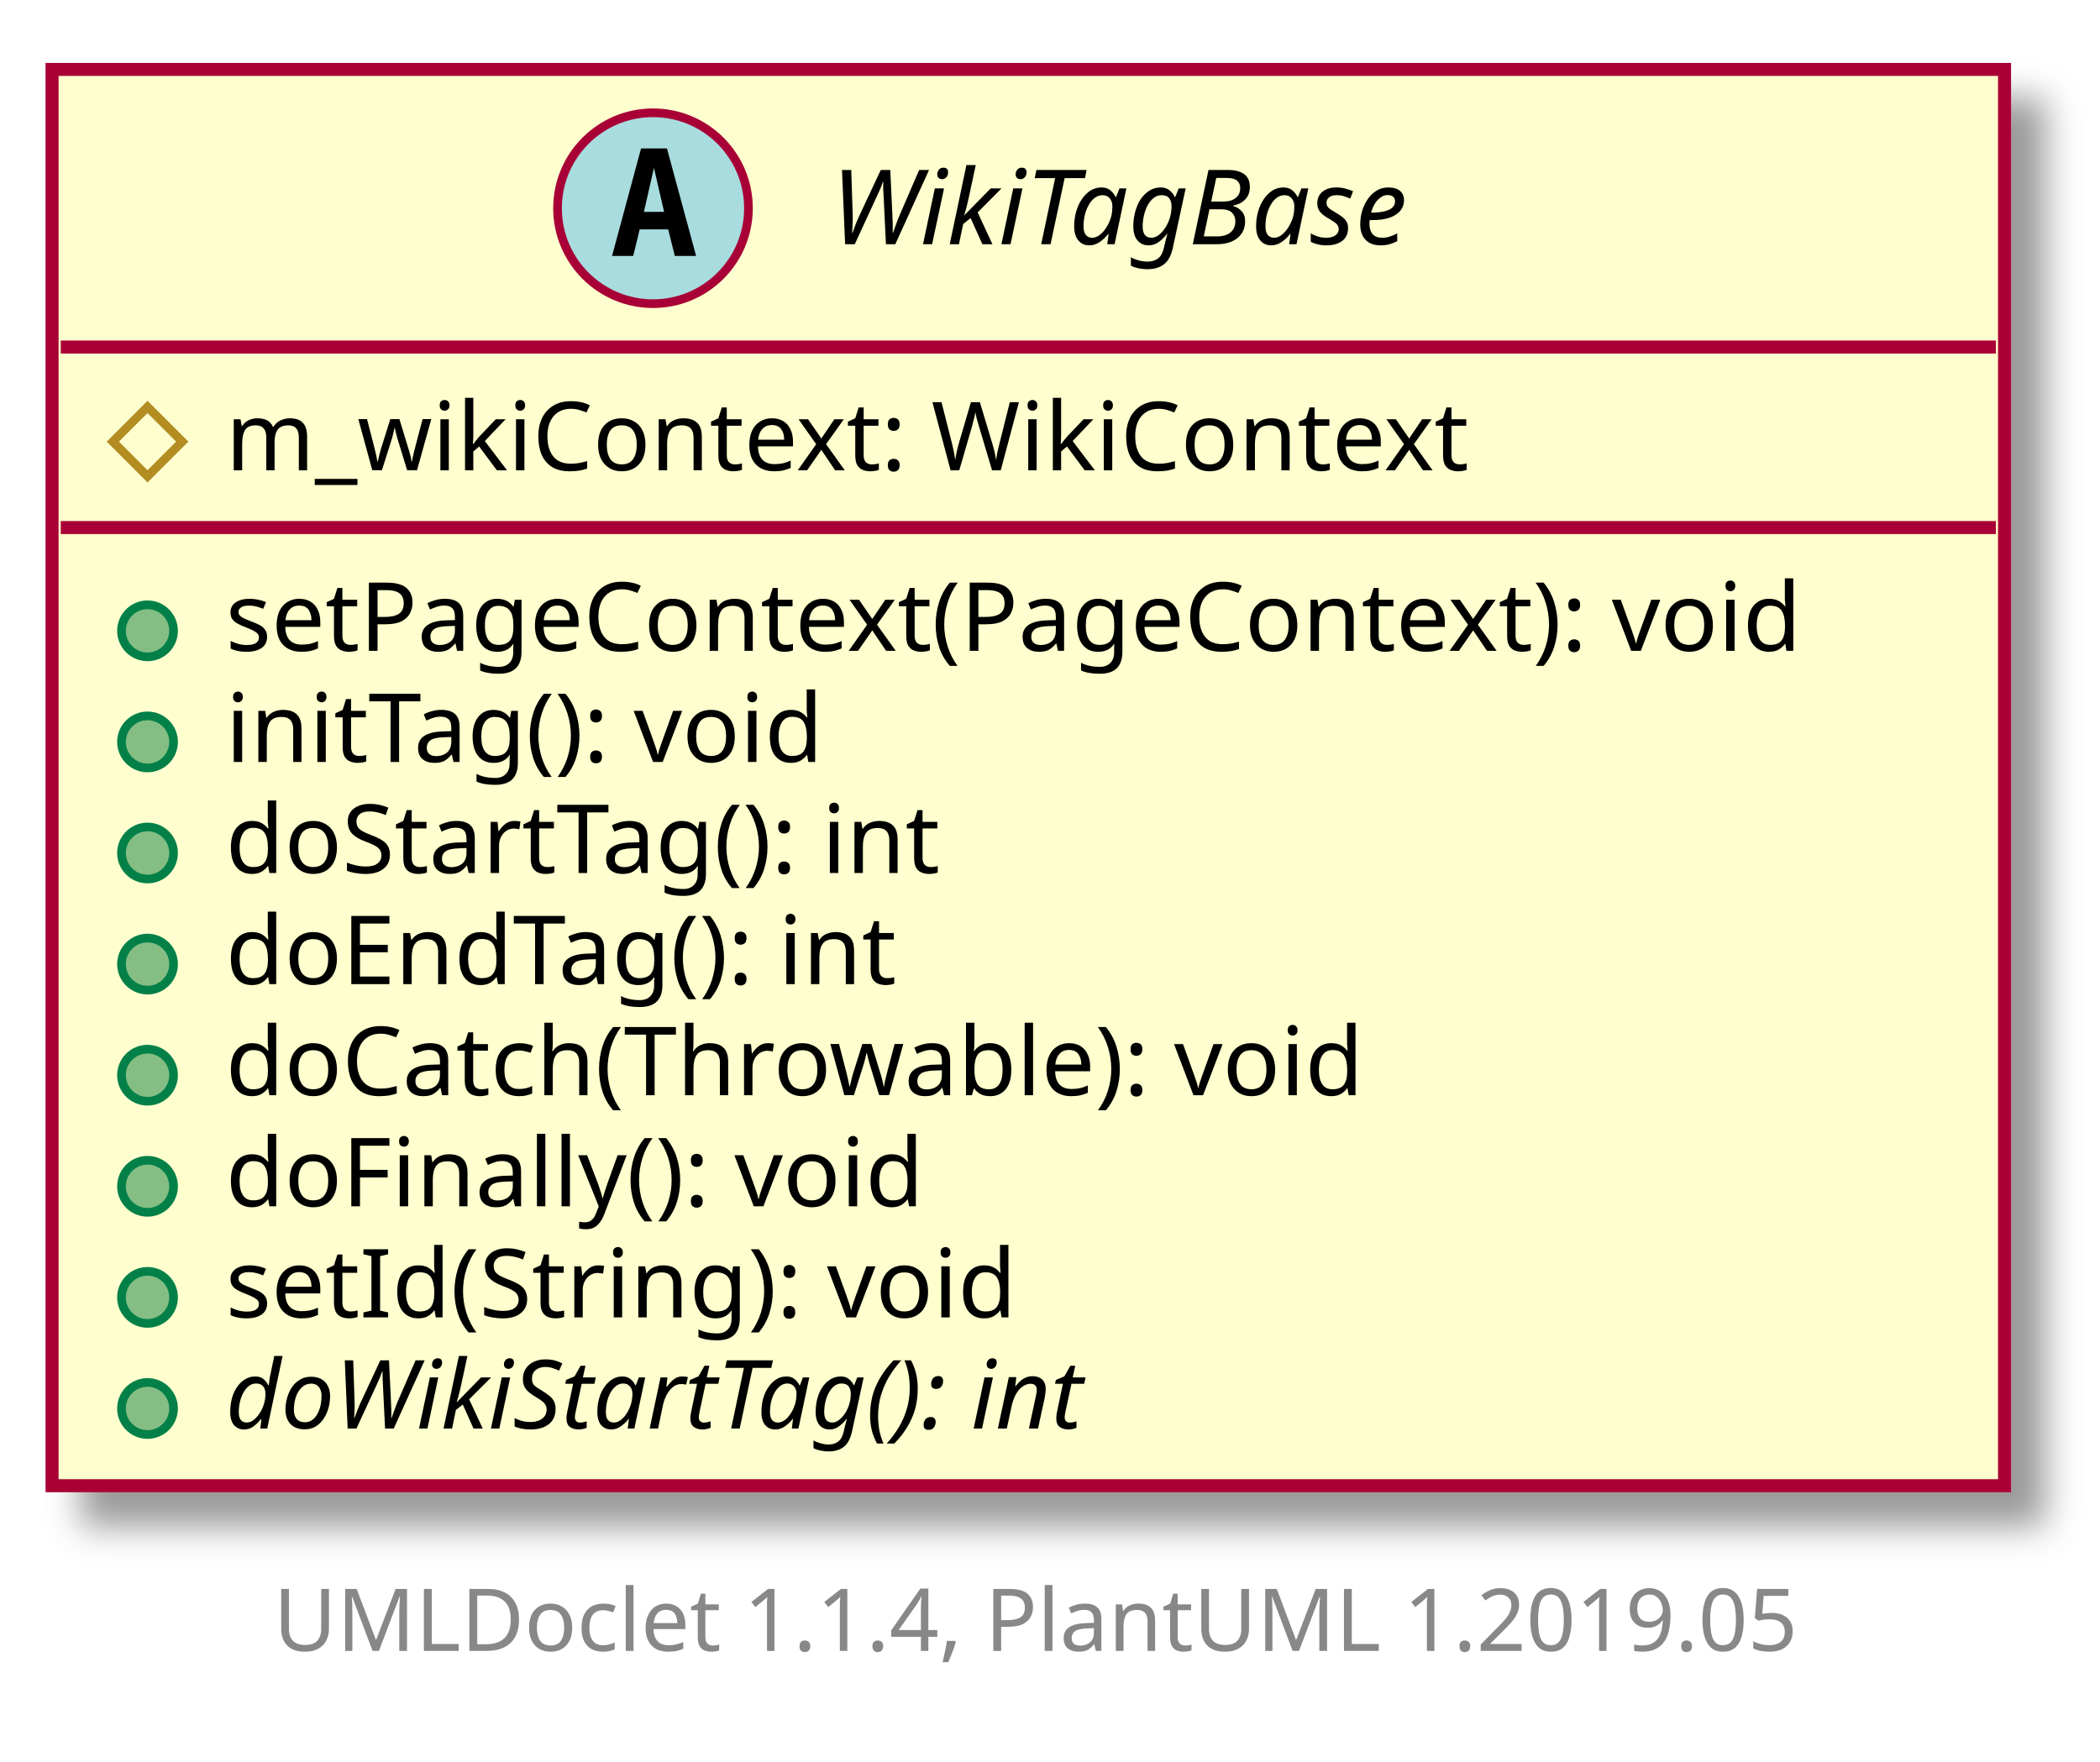
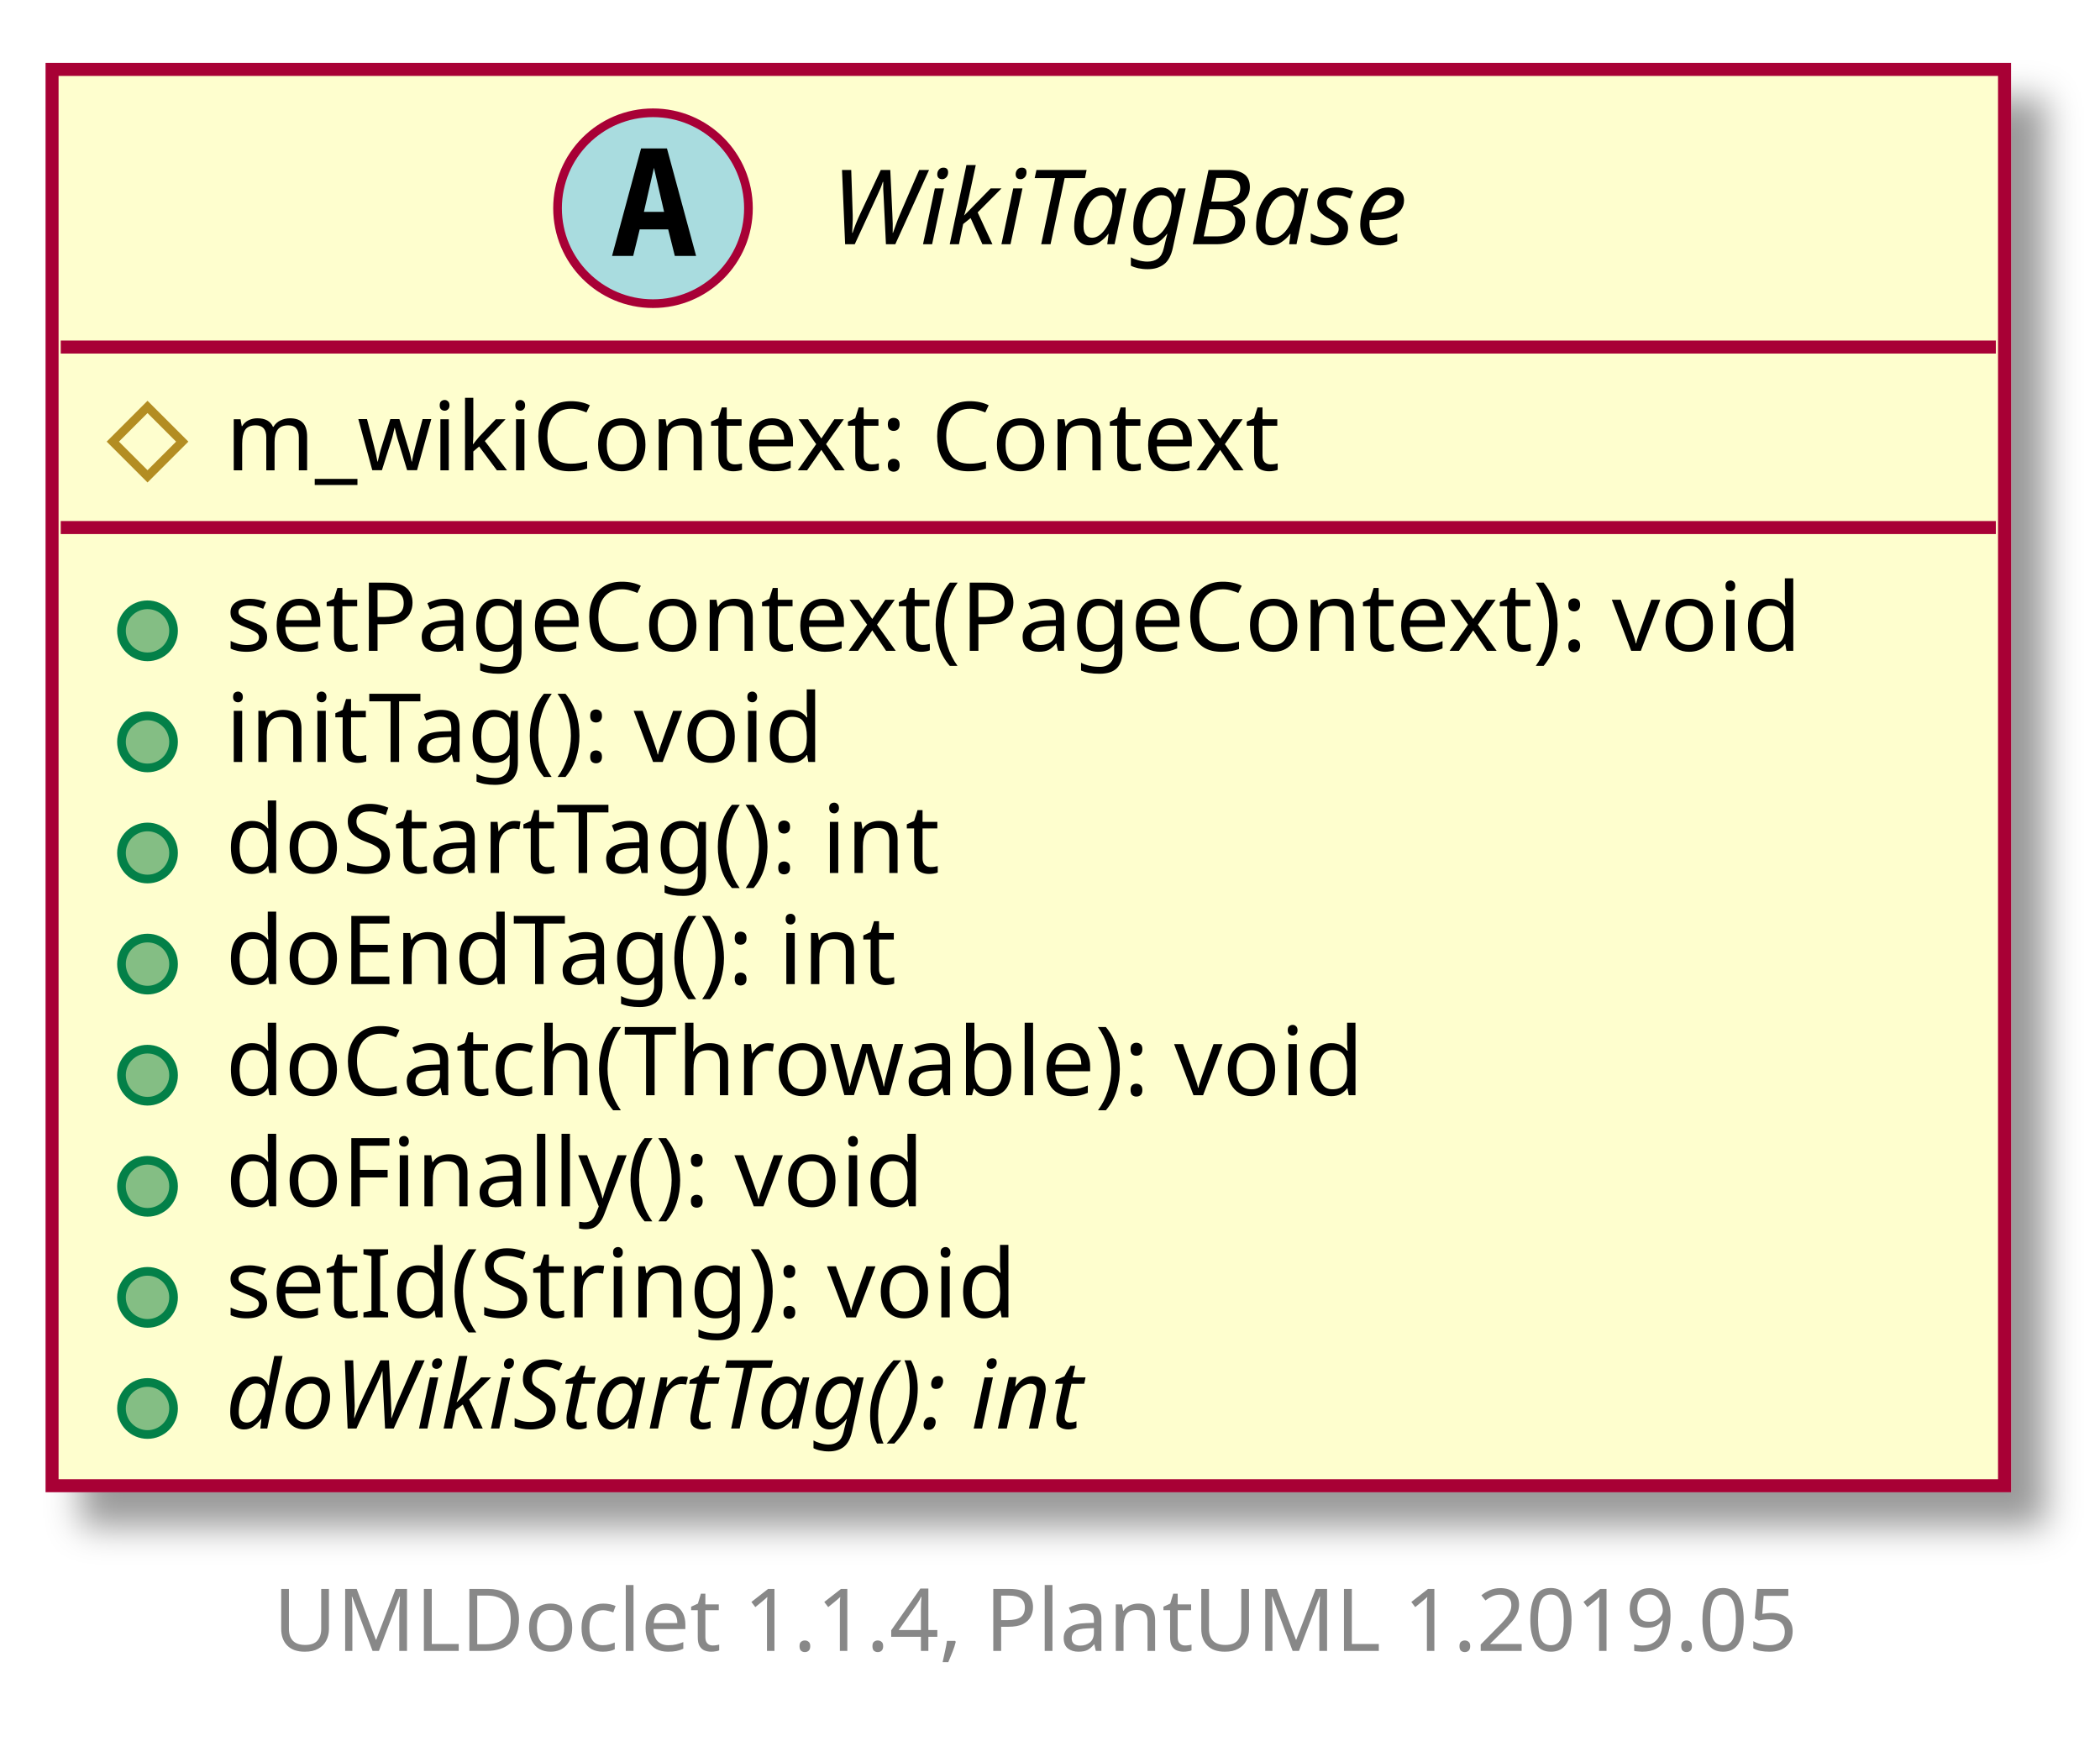
<svg xmlns="http://www.w3.org/2000/svg" xmlns:xlink="http://www.w3.org/1999/xlink" contentScriptType="application/ecmascript" contentStyleType="text/css" height="203px" preserveAspectRatio="none" style="width:242px;height:203px;" version="1.1" viewBox="0 0 242 203" width="242px" zoomAndPan="magnify">
  <defs>
-     <filter height="300%" id="f64sgfst76r0s" width="300%" x="-1" y="-1">
+     <filter height="300%" id="fd1ocx9b43tgk" width="300%" x="-1" y="-1">
      <feGaussianBlur result="blurOut" stdDeviation="2.0" />
      <feColorMatrix in="blurOut" result="blurOut2" type="matrix" values="0 0 0 0 0 0 0 0 0 0 0 0 0 0 0 0 0 0 .4 0" />
      <feOffset dx="4.0" dy="4.0" in="blurOut2" result="blurOut3" />
      <feBlend in="SourceGraphic" in2="blurOut3" mode="normal" />
    </filter>
  </defs>
  <g>
    <a href="WikiTagBase.html" target="_top" xlink:actuate="onRequest" xlink:show="new" xlink:title="WikiTagBase.html" xlink:type="simple">
-       <rect fill="#FEFECE" filter="url(#f64sgfst76r0s)" height="163.242" id="WikiTagBase" style="stroke: #A80036; stroke-width: 1.5;" width="225" x="6" y="8" />
+       <rect fill="#FEFECE" filter="url(#fd1ocx9b43tgk)" height="163.242" id="WikiTagBase" style="stroke: #A80036; stroke-width: 1.5;" width="225" x="6" y="8" />
      <ellipse cx="75.25" cy="24" fill="#A9DCDF" rx="11" ry="11" style="stroke: #A80036; stroke-width: 1.0;" />
      <path d="M75.359,19.344 L74.203,24.422 L76.531,24.422 L75.359,19.344 Z M73.875,17.109 L76.859,17.109 L80.219,29.5 L77.766,29.5 L77,26.438 L73.719,26.438 L72.969,29.5 L70.531,29.5 L73.875,17.109 Z " />
      <text fill="#000000" font-family="sans-serif" font-size="12" font-style="italic" lengthAdjust="spacingAndGlyphs" textLength="78" x="95.75" y="28.154">WikiTagBase</text>
      <line style="stroke: #A80036; stroke-width: 1.5;" x1="7" x2="230" y1="40" y2="40" />
      <polygon fill="none" points="17,46.902,21,50.902,17,54.902,13,50.902" style="stroke: #B38D22; stroke-width: 1.0;" />
-       <text fill="#000000" font-family="sans-serif" font-size="11" lengthAdjust="spacingAndGlyphs" textLength="153" x="26" y="54.21">m_wikiContext: WikiContext</text>
+       <text fill="#000000" font-family="sans-serif" font-size="11" lengthAdjust="spacingAndGlyphs" textLength="132" x="26" y="54.21">m_wikiContext: Context</text>
      <line style="stroke: #A80036; stroke-width: 1.5;" x1="7" x2="230" y1="60.805" y2="60.805" />
      <ellipse cx="17" cy="72.707" fill="#84BE84" rx="3" ry="3" style="stroke: #038048; stroke-width: 1.0;" />
      <text fill="#000000" font-family="sans-serif" font-size="11" lengthAdjust="spacingAndGlyphs" textLength="199" x="26" y="75.015">setPageContext(PageContext): void</text>
      <ellipse cx="17" cy="85.512" fill="#84BE84" rx="3" ry="3" style="stroke: #038048; stroke-width: 1.0;" />
      <text fill="#000000" font-family="sans-serif" font-size="11" lengthAdjust="spacingAndGlyphs" textLength="77" x="26" y="87.82">initTag(): void</text>
      <ellipse cx="17" cy="98.316" fill="#84BE84" rx="3" ry="3" style="stroke: #038048; stroke-width: 1.0;" />
      <text fill="#000000" font-family="sans-serif" font-size="11" lengthAdjust="spacingAndGlyphs" textLength="93" x="26" y="100.624">doStartTag(): int</text>
      <ellipse cx="17" cy="111.121" fill="#84BE84" rx="3" ry="3" style="stroke: #038048; stroke-width: 1.0;" />
      <text fill="#000000" font-family="sans-serif" font-size="11" lengthAdjust="spacingAndGlyphs" textLength="86" x="26" y="113.429">doEndTag(): int</text>
      <ellipse cx="17" cy="123.926" fill="#84BE84" rx="3" ry="3" style="stroke: #038048; stroke-width: 1.0;" />
      <text fill="#000000" font-family="sans-serif" font-size="11" lengthAdjust="spacingAndGlyphs" textLength="144" x="26" y="126.234">doCatch(Throwable): void</text>
      <ellipse cx="17" cy="136.731" fill="#84BE84" rx="3" ry="3" style="stroke: #038048; stroke-width: 1.0;" />
      <text fill="#000000" font-family="sans-serif" font-size="11" lengthAdjust="spacingAndGlyphs" textLength="88" x="26" y="139.039">doFinally(): void</text>
      <ellipse cx="17" cy="149.535" fill="#84BE84" rx="3" ry="3" style="stroke: #038048; stroke-width: 1.0;" />
      <text fill="#000000" font-family="sans-serif" font-size="11" lengthAdjust="spacingAndGlyphs" textLength="101" x="26" y="151.843">setId(String): void</text>
      <ellipse cx="17" cy="162.34" fill="#84BE84" rx="3" ry="3" style="stroke: #038048; stroke-width: 1.0;" />
      <text fill="#000000" font-family="sans-serif" font-size="11" font-style="italic" lengthAdjust="spacingAndGlyphs" textLength="115" x="26" y="164.648">doWikiStartTag(): int</text>
    </a>
    <text fill="#888888" font-family="sans-serif" font-size="10" lengthAdjust="spacingAndGlyphs" textLength="186" x="31.5" y="190.282">UMLDoclet 1.1.4, PlantUML 1.2019.05</text>
  </g>
</svg>
